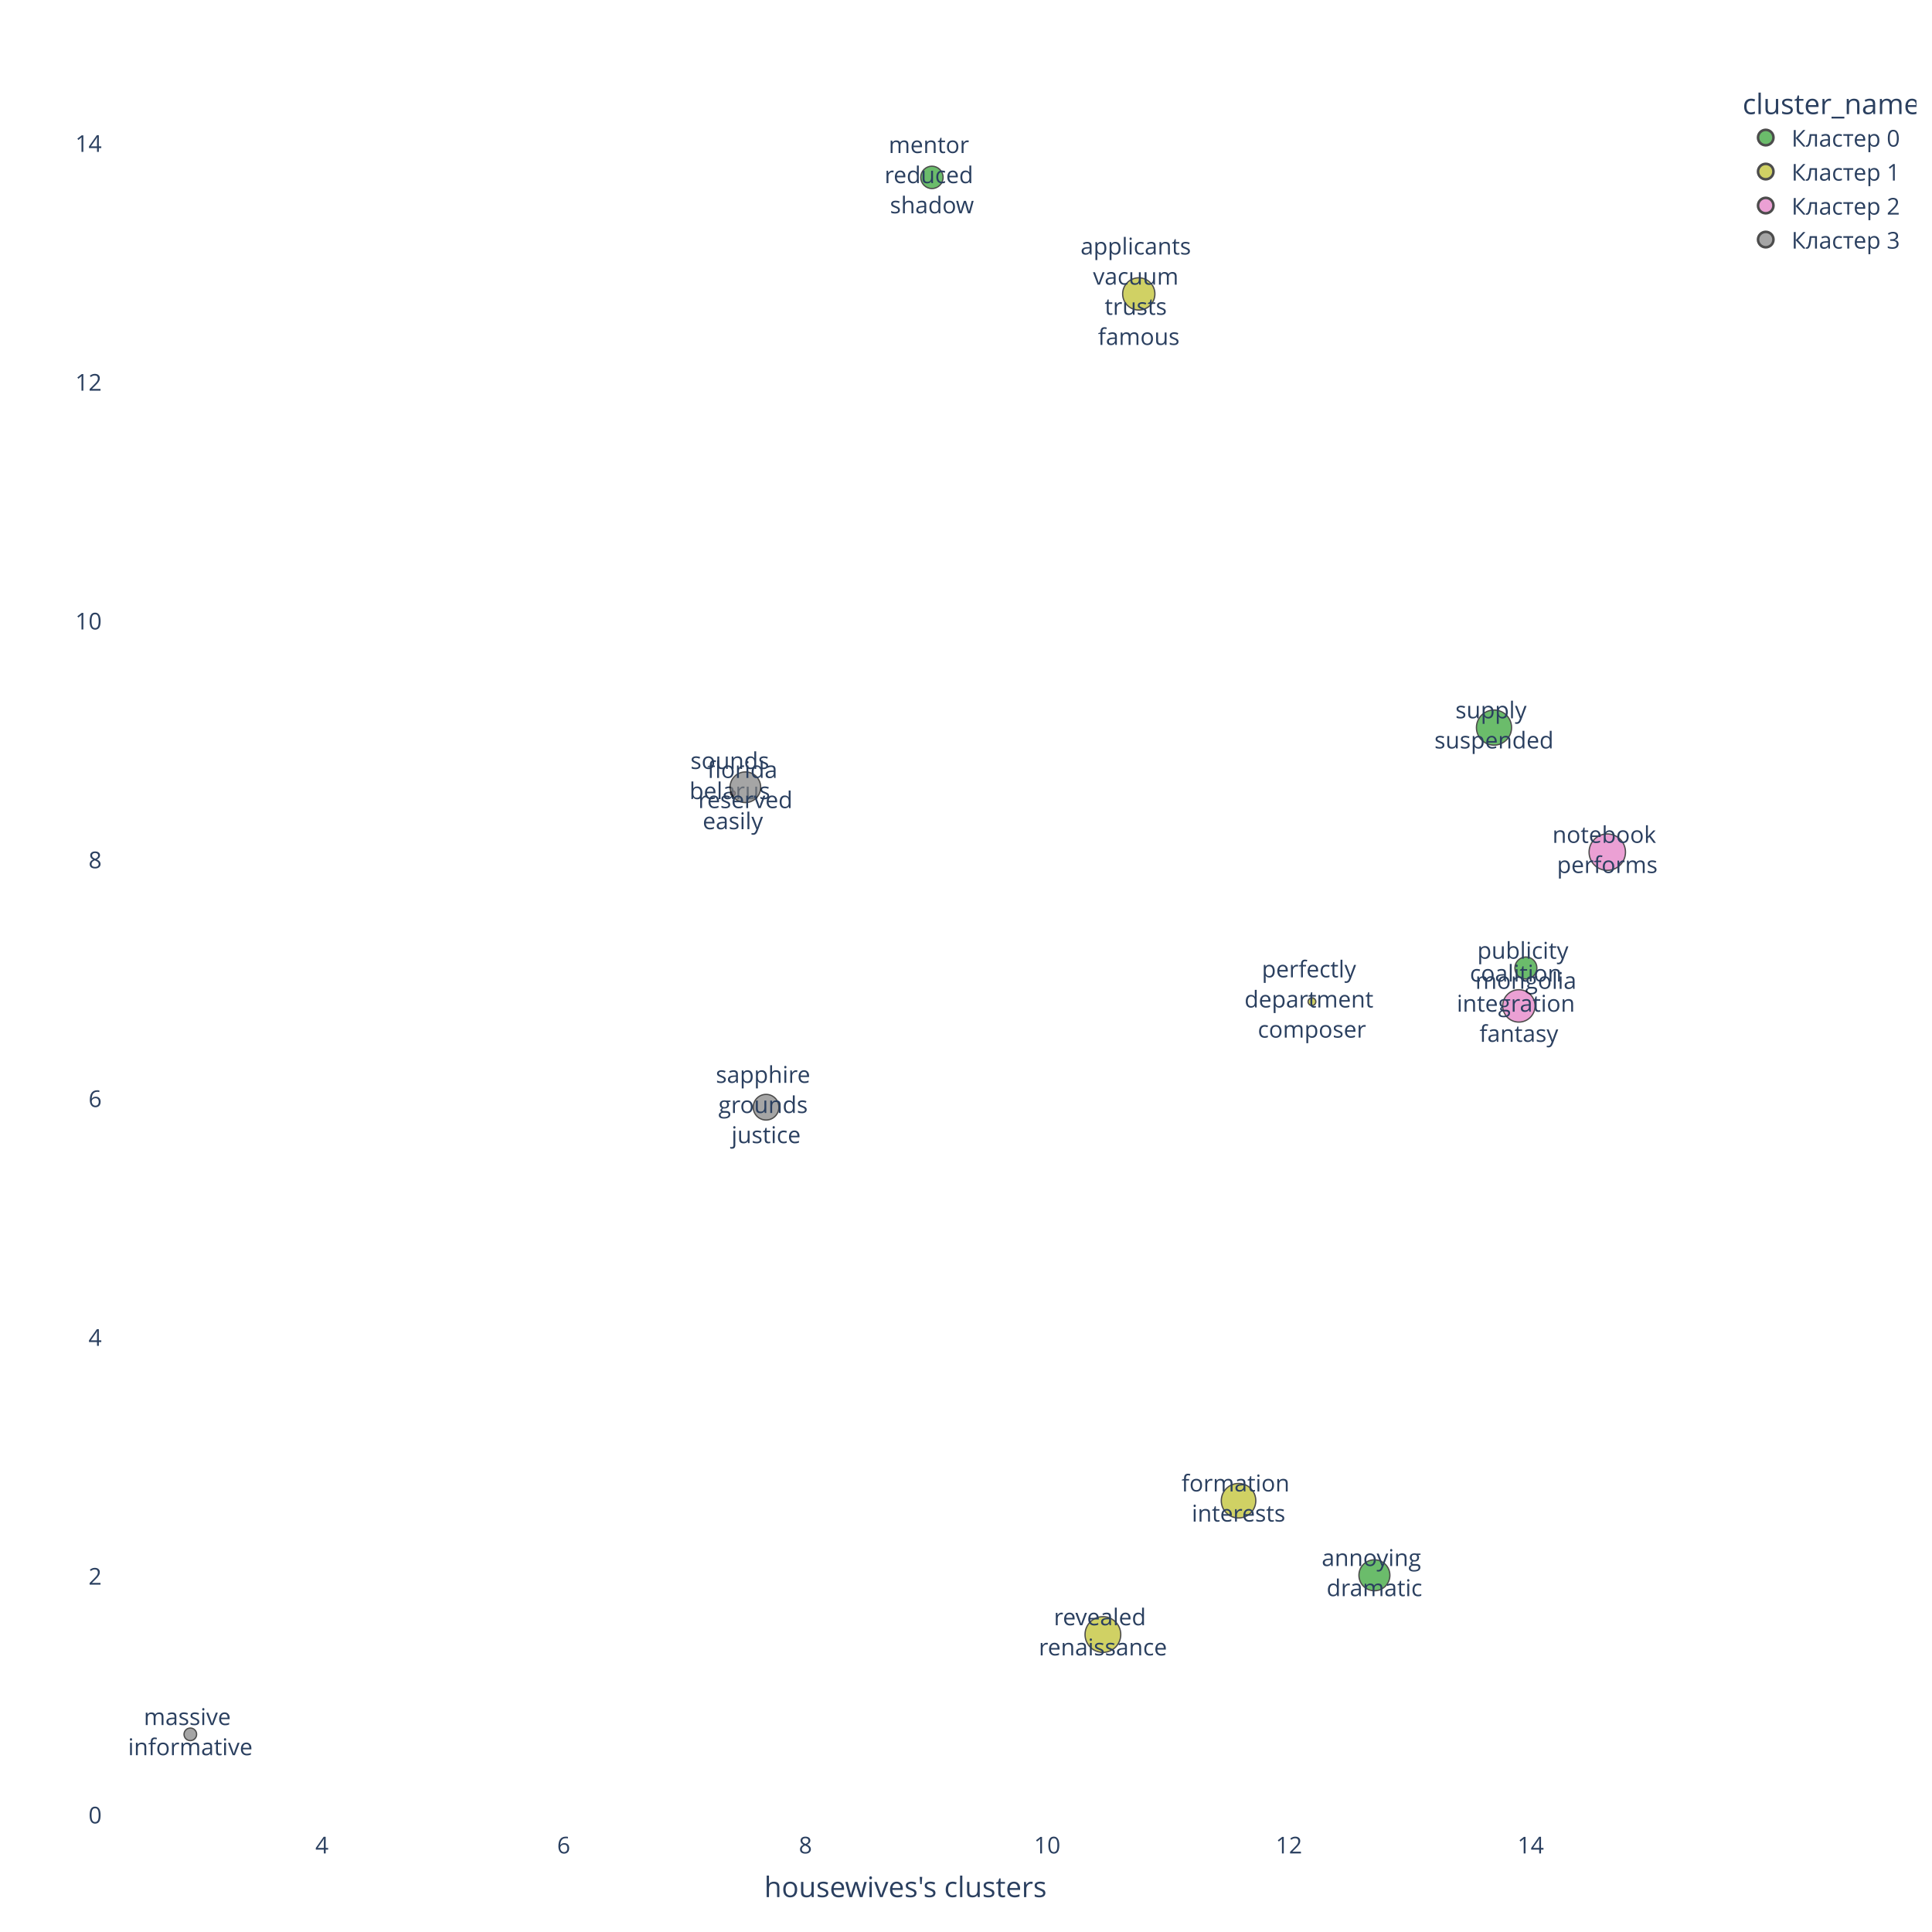
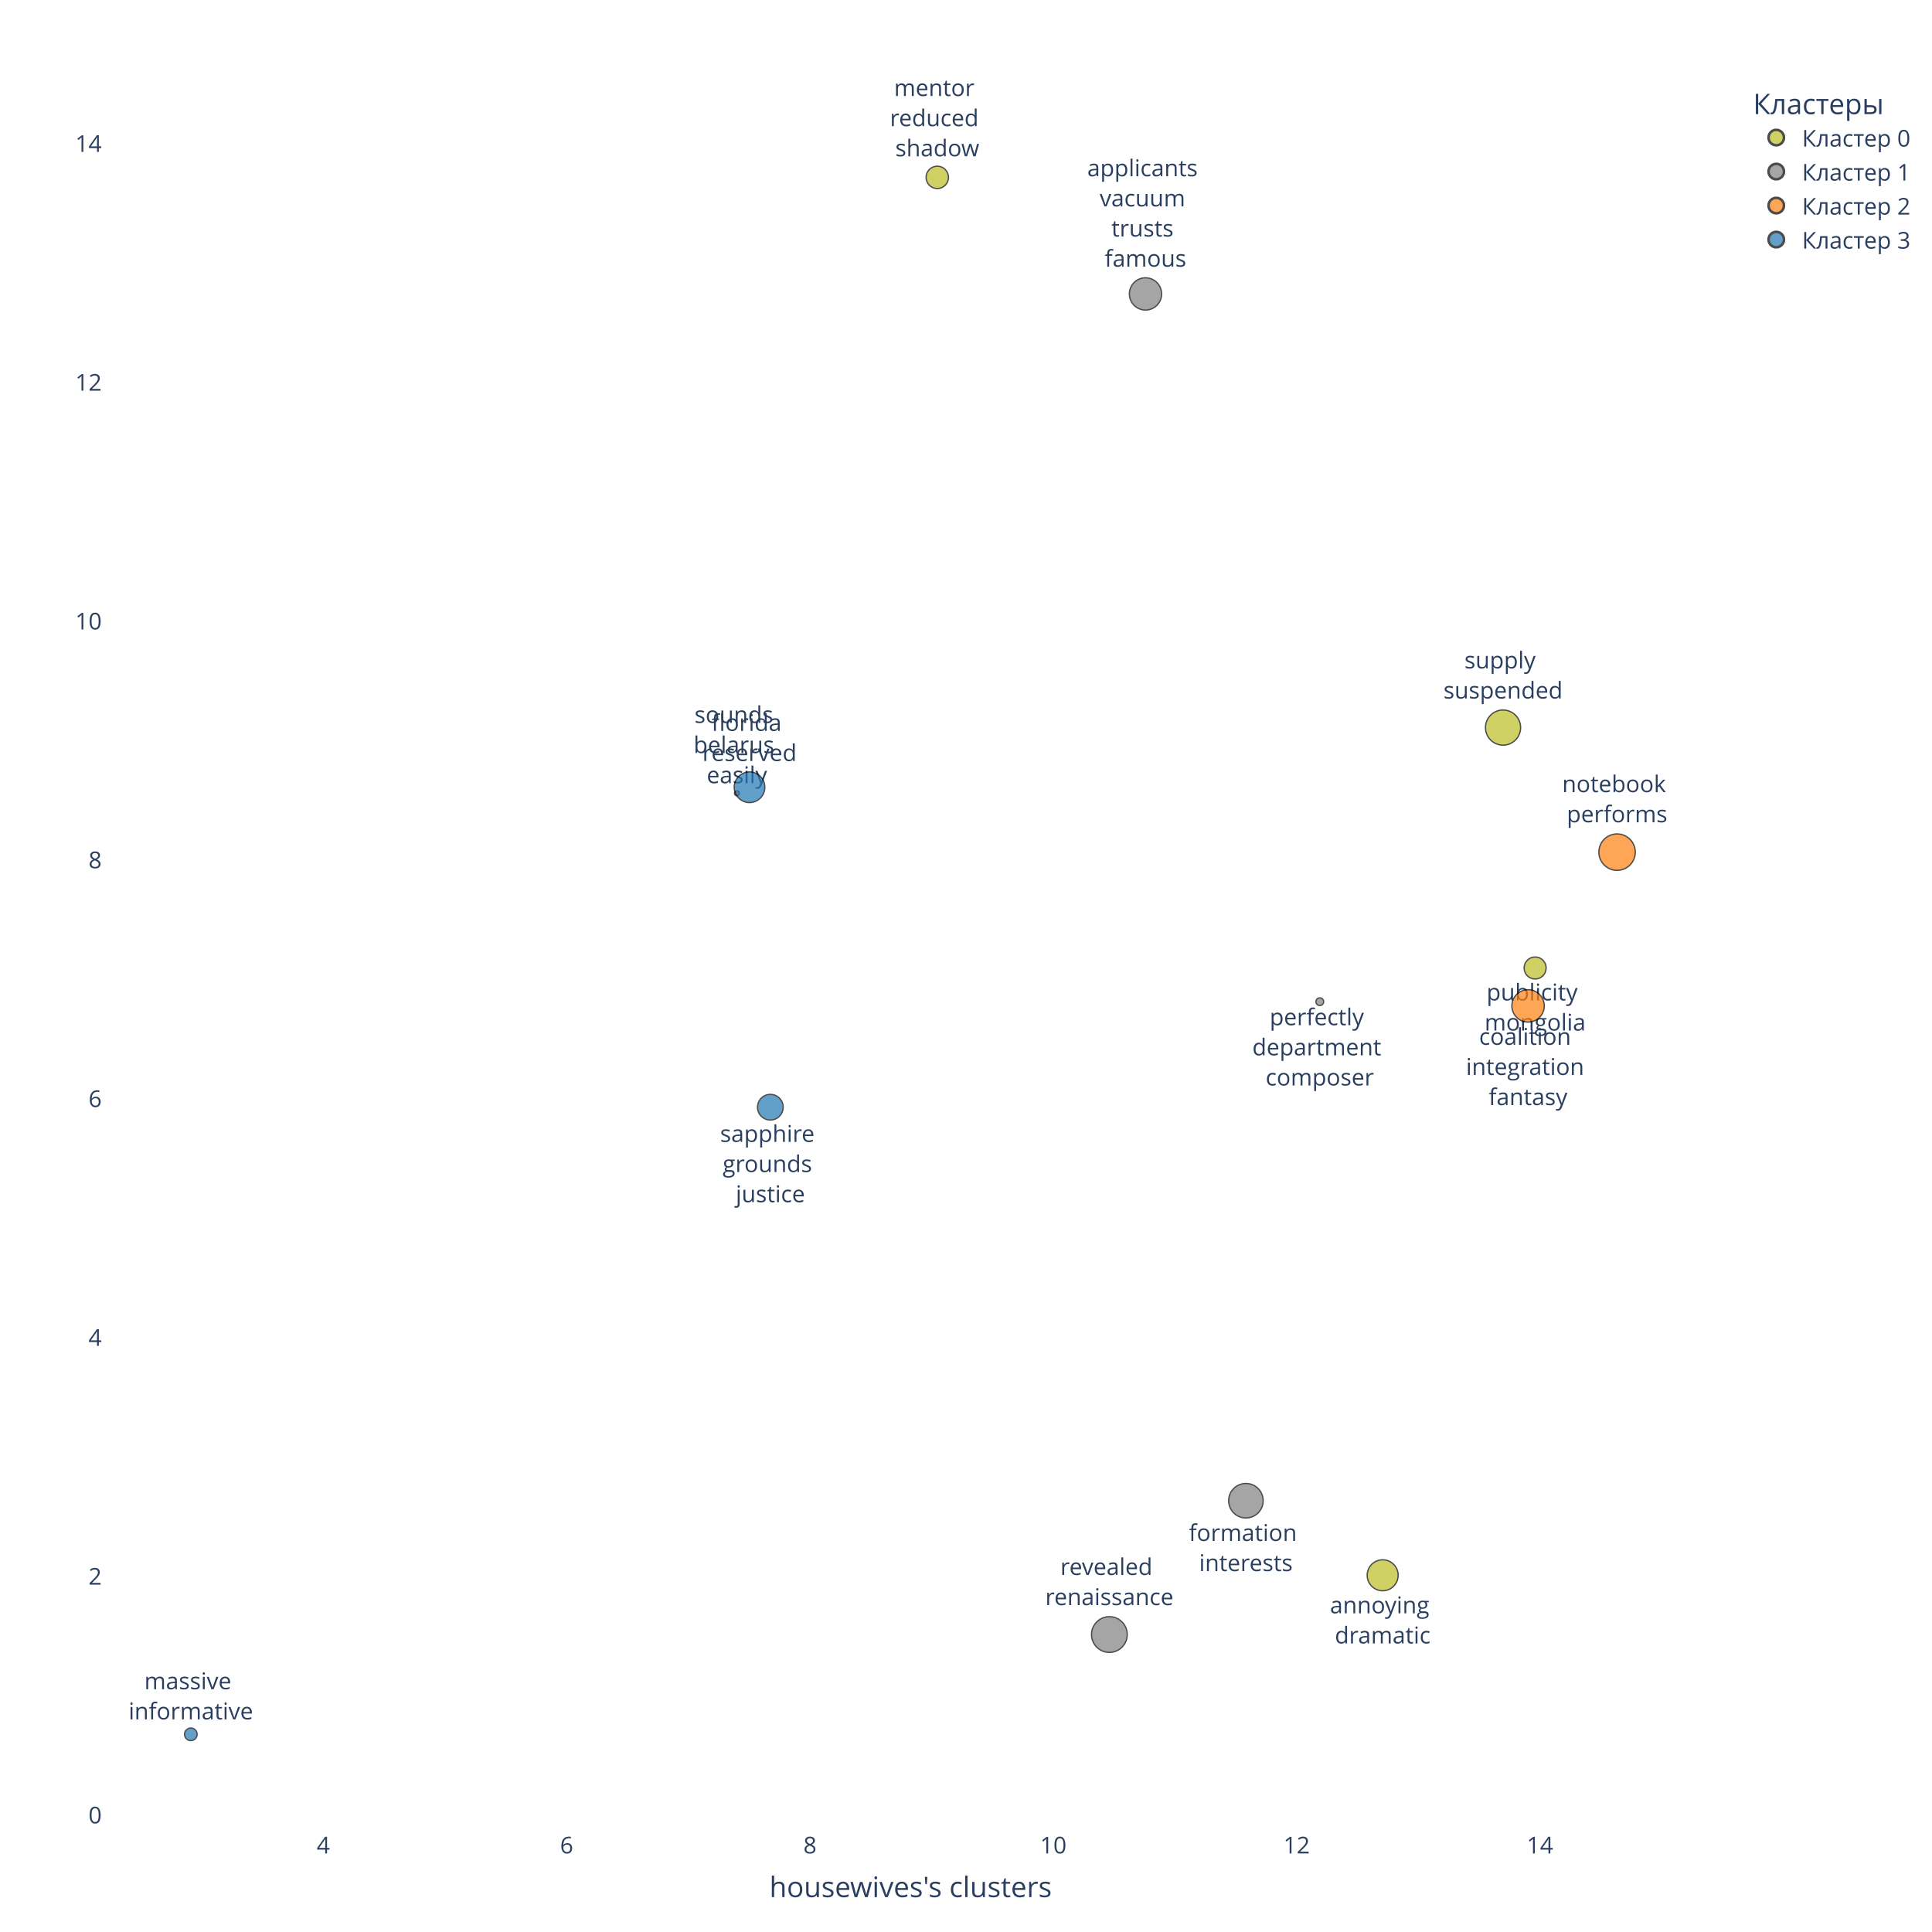
<svg xmlns="http://www.w3.org/2000/svg" class="main-svg" width="1500" height="1500" style="" viewBox="0 0 1500 1500">
  <rect x="0" y="0" width="1500" height="1500" style="fill: rgb(255, 255, 255); fill-opacity: 1;" />
-   <defs id="defs-e32f4c">
+   <defs id="defs-39cf49">
    <g class="clips">
-       <clipPath id="clipe32f4cxyplot" class="plotclip">
-         <rect width="1246" height="1360" />
+       <clipPath id="clip39cf49xyplot" class="plotclip">
+         <rect width="1254" height="1360" />
      </clipPath>
-       <clipPath class="axesclip" id="clipe32f4cx">
-         <rect x="80" y="0" width="1246" height="1500" />
+       <clipPath class="axesclip" id="clip39cf49x">
+         <rect x="80" y="0" width="1254" height="1500" />
      </clipPath>
-       <clipPath class="axesclip" id="clipe32f4cy">
+       <clipPath class="axesclip" id="clip39cf49y">
        <rect x="0" y="60" width="1500" height="1360" />
      </clipPath>
-       <clipPath class="axesclip" id="clipe32f4cxy">
-         <rect x="80" y="60" width="1246" height="1360" />
+       <clipPath class="axesclip" id="clip39cf49xy">
+         <rect x="80" y="60" width="1254" height="1360" />
      </clipPath>
    </g>
    <g class="gradients" />
    <g class="patterns" />
  </defs>
  <g class="bglayer" />
  <g class="layer-below">
    <g class="imagelayer" />
    <g class="shapelayer" />
  </g>
  <g class="cartesianlayer">
    <g class="subplot xy">
      <g class="layer-subplot">
        <g class="shapelayer" />
        <g class="imagelayer" />
      </g>
      <g class="minor-gridlayer">
        <g class="x" />
        <g class="y" />
      </g>
      <g class="gridlayer">
        <g class="x">
-           <path class="xgrid crisp" transform="translate(249.96,0)" d="M0,60v1360" style="stroke: rgb(255, 255, 255); stroke-opacity: 1; stroke-width: 1px;" />
-           <path class="xgrid crisp" transform="translate(437.65,0)" d="M0,60v1360" style="stroke: rgb(255, 255, 255); stroke-opacity: 1; stroke-width: 1px;" />
-           <path class="xgrid crisp" transform="translate(625.34,0)" d="M0,60v1360" style="stroke: rgb(255, 255, 255); stroke-opacity: 1; stroke-width: 1px;" />
-           <path class="xgrid crisp" transform="translate(813.04,0)" d="M0,60v1360" style="stroke: rgb(255, 255, 255); stroke-opacity: 1; stroke-width: 1px;" />
-           <path class="xgrid crisp" transform="translate(1000.73,0)" d="M0,60v1360" style="stroke: rgb(255, 255, 255); stroke-opacity: 1; stroke-width: 1px;" />
-           <path class="xgrid crisp" transform="translate(1188.42,0)" d="M0,60v1360" style="stroke: rgb(255, 255, 255); stroke-opacity: 1; stroke-width: 1px;" />
+           <path class="xgrid crisp" transform="translate(251.03,0)" d="M0,60v1360" style="stroke: rgb(255, 255, 255); stroke-opacity: 1; stroke-width: 1px;" />
+           <path class="xgrid crisp" transform="translate(439.95,0)" d="M0,60v1360" style="stroke: rgb(255, 255, 255); stroke-opacity: 1; stroke-width: 1px;" />
+           <path class="xgrid crisp" transform="translate(628.87,0)" d="M0,60v1360" style="stroke: rgb(255, 255, 255); stroke-opacity: 1; stroke-width: 1px;" />
+           <path class="xgrid crisp" transform="translate(817.79,0)" d="M0,60v1360" style="stroke: rgb(255, 255, 255); stroke-opacity: 1; stroke-width: 1px;" />
+           <path class="xgrid crisp" transform="translate(1006.71,0)" d="M0,60v1360" style="stroke: rgb(255, 255, 255); stroke-opacity: 1; stroke-width: 1px;" />
+           <path class="xgrid crisp" transform="translate(1195.63,0)" d="M0,60v1360" style="stroke: rgb(255, 255, 255); stroke-opacity: 1; stroke-width: 1px;" />
        </g>
        <g class="y">
-           <path class="ygrid crisp" transform="translate(0,1224)" d="M80,0h1246" style="stroke: rgb(255, 255, 255); stroke-opacity: 1; stroke-width: 1px;" />
-           <path class="ygrid crisp" transform="translate(0,1038.6)" d="M80,0h1246" style="stroke: rgb(255, 255, 255); stroke-opacity: 1; stroke-width: 1px;" />
-           <path class="ygrid crisp" transform="translate(0,853.2)" d="M80,0h1246" style="stroke: rgb(255, 255, 255); stroke-opacity: 1; stroke-width: 1px;" />
-           <path class="ygrid crisp" transform="translate(0,667.8)" d="M80,0h1246" style="stroke: rgb(255, 255, 255); stroke-opacity: 1; stroke-width: 1px;" />
-           <path class="ygrid crisp" transform="translate(0,482.4)" d="M80,0h1246" style="stroke: rgb(255, 255, 255); stroke-opacity: 1; stroke-width: 1px;" />
-           <path class="ygrid crisp" transform="translate(0,297)" d="M80,0h1246" style="stroke: rgb(255, 255, 255); stroke-opacity: 1; stroke-width: 1px;" />
-           <path class="ygrid crisp" transform="translate(0,111.61)" d="M80,0h1246" style="stroke: rgb(255, 255, 255); stroke-opacity: 1; stroke-width: 1px;" />
+           <path class="ygrid crisp" transform="translate(0,1224)" d="M80,0h1254" style="stroke: rgb(255, 255, 255); stroke-opacity: 1; stroke-width: 1px;" />
+           <path class="ygrid crisp" transform="translate(0,1038.6)" d="M80,0h1254" style="stroke: rgb(255, 255, 255); stroke-opacity: 1; stroke-width: 1px;" />
+           <path class="ygrid crisp" transform="translate(0,853.2)" d="M80,0h1254" style="stroke: rgb(255, 255, 255); stroke-opacity: 1; stroke-width: 1px;" />
+           <path class="ygrid crisp" transform="translate(0,667.8)" d="M80,0h1254" style="stroke: rgb(255, 255, 255); stroke-opacity: 1; stroke-width: 1px;" />
+           <path class="ygrid crisp" transform="translate(0,482.4)" d="M80,0h1254" style="stroke: rgb(255, 255, 255); stroke-opacity: 1; stroke-width: 1px;" />
+           <path class="ygrid crisp" transform="translate(0,297)" d="M80,0h1254" style="stroke: rgb(255, 255, 255); stroke-opacity: 1; stroke-width: 1px;" />
+           <path class="ygrid crisp" transform="translate(0,111.61)" d="M80,0h1254" style="stroke: rgb(255, 255, 255); stroke-opacity: 1; stroke-width: 1px;" />
        </g>
      </g>
      <g class="zerolinelayer">
-         <path class="yzl zl crisp" transform="translate(0,1409.4)" d="M80,0h1246" style="stroke: rgb(255, 255, 255); stroke-opacity: 1; stroke-width: 2px;" />
+         <path class="yzl zl crisp" transform="translate(0,1409.4)" d="M80,0h1254" style="stroke: rgb(255, 255, 255); stroke-opacity: 1; stroke-width: 2px;" />
      </g>
      <path class="xlines-below" />
      <path class="ylines-below" />
      <g class="overlines-below" />
      <g class="xaxislayer-below" />
      <g class="yaxislayer-below" />
      <g class="overaxes-below" />
-       <g class="plot" transform="translate(80,60)" clip-path="url(#clipe32f4cxyplot)">
+       <g class="plot" transform="translate(80,60)" clip-path="url(#clip39cf49xyplot)">
        <g class="scatterlayer mlayer">
-           <g class="trace scatter tracec03981" style="stroke-miterlimit: 2; opacity: 1;">
+           <g class="trace scatter traced3418b" style="stroke-miterlimit: 2; opacity: 1;">
            <g class="fills" />
            <g class="errorbars" />
            <g class="lines" />
            <g class="points">
-               <path class="point" transform="translate(1079.94,504.89)" d="M13.64,0A13.64,13.64 0 1,1 0,-13.64A13.64,13.64 0 0,1 13.64,0Z" style="opacity: 0.7; stroke-width: 1px; fill: rgb(44, 160, 44); fill-opacity: 1; stroke: rgb(0, 0, 0); stroke-opacity: 1;" />
-               <path class="point" transform="translate(987.09,1163.04)" d="M12.02,0A12.02,12.02 0 1,1 0,-12.02A12.02,12.02 0 0,1 12.02,0Z" style="opacity: 0.7; stroke-width: 1px; fill: rgb(44, 160, 44); fill-opacity: 1; stroke: rgb(0, 0, 0); stroke-opacity: 1;" />
-               <path class="point" transform="translate(643.53,77.71)" d="M8.68,0A8.68,8.68 0 1,1 0,-8.68A8.68,8.68 0 0,1 8.68,0Z" style="opacity: 0.7; stroke-width: 1px; fill: rgb(44, 160, 44); fill-opacity: 1; stroke: rgb(0, 0, 0); stroke-opacity: 1;" />
-               <path class="point" transform="translate(1104.69,691.55)" d="M8.55,0A8.55,8.55 0 1,1 0,-8.55A8.55,8.55 0 0,1 8.55,0Z" style="opacity: 0.7; stroke-width: 1px; fill: rgb(44, 160, 44); fill-opacity: 1; stroke: rgb(0, 0, 0); stroke-opacity: 1;" />
+               <path class="point" transform="translate(1086.96,504.89)" d="M13.64,0A13.64,13.64 0 1,1 0,-13.64A13.64,13.64 0 0,1 13.64,0Z" style="opacity: 0.7; stroke-width: 1px; fill: rgb(188, 189, 34); fill-opacity: 1; stroke: rgb(0, 0, 0); stroke-opacity: 1;" />
+               <path class="point" transform="translate(993.5,1163.04)" d="M12.02,0A12.02,12.02 0 1,1 0,-12.02A12.02,12.02 0 0,1 12.02,0Z" style="opacity: 0.7; stroke-width: 1px; fill: rgb(188, 189, 34); fill-opacity: 1; stroke: rgb(0, 0, 0); stroke-opacity: 1;" />
+               <path class="point" transform="translate(647.7,77.71)" d="M8.68,0A8.68,8.68 0 1,1 0,-8.68A8.68,8.68 0 0,1 8.68,0Z" style="opacity: 0.7; stroke-width: 1px; fill: rgb(188, 189, 34); fill-opacity: 1; stroke: rgb(0, 0, 0); stroke-opacity: 1;" />
+               <path class="point" transform="translate(1111.87,691.55)" d="M8.55,0A8.55,8.55 0 1,1 0,-8.55A8.55,8.55 0 0,1 8.55,0Z" style="opacity: 0.7; stroke-width: 1px; fill: rgb(188, 189, 34); fill-opacity: 1; stroke: rgb(0, 0, 0); stroke-opacity: 1;" />
            </g>
            <g class="text">
-               <g class="textpoint" transform="translate(0,-7.2)">
-                 <text x="1079.94" y="504.89" text-anchor="middle" style="font-family: 'Open Sans', verdana, arial, sans-serif; font-size: 18px; fill: rgb(42, 63, 95); fill-opacity: 1; white-space: pre;">
-                   <tspan class="line" dy="0em" x="1079.94" y="504.89">supply</tspan>
-                   <tspan class="line" dy="1.3em" x="1079.94" y="504.89">suspended</tspan>
-                 </text>
-               </g>
-               <g class="textpoint" transform="translate(0,-7.2)">
-                 <text x="987.09" y="1163.04" text-anchor="middle" style="font-family: 'Open Sans', verdana, arial, sans-serif; font-size: 18px; fill: rgb(42, 63, 95); fill-opacity: 1; white-space: pre;">
-                   <tspan class="line" dy="0em" x="987.09" y="1163.04">annoying</tspan>
-                   <tspan class="line" dy="1.3em" x="987.09" y="1163.04">dramatic</tspan>
-                 </text>
-               </g>
-               <g class="textpoint" transform="translate(0,-18.9)">
-                 <text x="643.53" y="77.71" text-anchor="middle" style="font-family: 'Open Sans', verdana, arial, sans-serif; font-size: 18px; fill: rgb(42, 63, 95); fill-opacity: 1; white-space: pre;">
-                   <tspan class="line" dy="0em" x="643.53" y="77.71">mentor</tspan>
-                   <tspan class="line" dy="1.3em" x="643.53" y="77.71">reduced</tspan>
-                   <tspan class="line" dy="2.6em" x="643.53" y="77.71">shadow</tspan>
-                 </text>
-               </g>
-               <g class="textpoint" transform="translate(0,-7.2)">
-                 <text x="1104.69" y="691.55" text-anchor="middle" style="font-family: 'Open Sans', verdana, arial, sans-serif; font-size: 18px; fill: rgb(42, 63, 95); fill-opacity: 1; white-space: pre;">
-                   <tspan class="line" dy="0em" x="1104.69" y="691.55">publicity</tspan>
-                   <tspan class="line" dy="1.3em" x="1104.69" y="691.55">mongolia</tspan>
-                 </text>
-               </g>
-             </g>
-           </g>
-           <g class="trace scatter trace362394" style="stroke-miterlimit: 2; opacity: 1;">
+               <g class="textpoint" transform="translate(0,-45.95489)">
+                 <text x="1086.96" y="504.89" text-anchor="middle" style="font-family: 'Open Sans', verdana, arial, sans-serif; font-size: 18px; fill: rgb(42, 63, 95); fill-opacity: 1; white-space: pre;">
+                   <tspan class="line" dy="0em" x="1086.96" y="504.89">supply</tspan>
+                   <tspan class="line" dy="1.3em" x="1086.96" y="504.89">suspended</tspan>
+                 </text>
+               </g>
+               <g class="textpoint" transform="translate(0,29.52162)">
+                 <text x="993.5" y="1163.04" text-anchor="middle" style="font-family: 'Open Sans', verdana, arial, sans-serif; font-size: 18px; fill: rgb(42, 63, 95); fill-opacity: 1; white-space: pre;">
+                   <tspan class="line" dy="0em" x="993.5" y="1163.04">annoying</tspan>
+                   <tspan class="line" dy="1.3em" x="993.5" y="1163.04">dramatic</tspan>
+                 </text>
+               </g>
+               <g class="textpoint" transform="translate(0,-63.15461)">
+                 <text x="647.7" y="77.71" text-anchor="middle" style="font-family: 'Open Sans', verdana, arial, sans-serif; font-size: 18px; fill: rgb(42, 63, 95); fill-opacity: 1; white-space: pre;">
+                   <tspan class="line" dy="0em" x="647.7" y="77.71">mentor</tspan>
+                   <tspan class="line" dy="1.3em" x="647.7" y="77.71">reduced</tspan>
+                   <tspan class="line" dy="2.6em" x="647.7" y="77.71">shadow</tspan>
+                 </text>
+               </g>
+               <g class="textpoint" transform="translate(0,25.18725)">
+                 <text x="1111.87" y="691.55" text-anchor="middle" style="font-family: 'Open Sans', verdana, arial, sans-serif; font-size: 18px; fill: rgb(42, 63, 95); fill-opacity: 1; white-space: pre;">
+                   <tspan class="line" dy="0em" x="1111.87" y="691.55">publicity</tspan>
+                   <tspan class="line" dy="1.3em" x="1111.87" y="691.55">mongolia</tspan>
+                 </text>
+               </g>
+             </g>
+           </g>
+           <g class="trace scatter trace63bb78" style="stroke-miterlimit: 2; opacity: 1;">
            <g class="fills" />
            <g class="errorbars" />
            <g class="lines" />
            <g class="points">
-               <path class="point" transform="translate(776.29,1209.05)" d="M13.87,0A13.87,13.87 0 1,1 0,-13.87A13.87,13.87 0 0,1 13.87,0Z" style="opacity: 0.7; stroke-width: 1px; fill: rgb(188, 189, 34); fill-opacity: 1; stroke: rgb(0, 0, 0); stroke-opacity: 1;" />
-               <path class="point" transform="translate(881.6,1105.15)" d="M13.4,0A13.4,13.4 0 1,1 0,-13.4A13.4,13.4 0 0,1 13.4,0Z" style="opacity: 0.7; stroke-width: 1px; fill: rgb(188, 189, 34); fill-opacity: 1; stroke: rgb(0, 0, 0); stroke-opacity: 1;" />
-               <path class="point" transform="translate(804.14,168.2)" d="M12.52,0A12.52,12.52 0 1,1 0,-12.52A12.52,12.52 0 0,1 12.52,0Z" style="opacity: 0.7; stroke-width: 1px; fill: rgb(188, 189, 34); fill-opacity: 1; stroke: rgb(0, 0, 0); stroke-opacity: 1;" />
-               <path class="point" transform="translate(938.6,717.71)" d="M3,0A3,3 0 1,1 0,-3A3,3 0 0,1 3,0Z" style="opacity: 0.7; stroke-width: 1px; fill: rgb(188, 189, 34); fill-opacity: 1; stroke: rgb(0, 0, 0); stroke-opacity: 1;" />
+               <path class="point" transform="translate(781.32,1209.05)" d="M13.87,0A13.87,13.87 0 1,1 0,-13.87A13.87,13.87 0 0,1 13.87,0Z" style="opacity: 0.7; stroke-width: 1px; fill: rgb(127, 127, 127); fill-opacity: 1; stroke: rgb(0, 0, 0); stroke-opacity: 1;" />
+               <path class="point" transform="translate(887.32,1105.15)" d="M13.4,0A13.4,13.4 0 1,1 0,-13.4A13.4,13.4 0 0,1 13.4,0Z" style="opacity: 0.7; stroke-width: 1px; fill: rgb(127, 127, 127); fill-opacity: 1; stroke: rgb(0, 0, 0); stroke-opacity: 1;" />
+               <path class="point" transform="translate(809.36,168.2)" d="M12.52,0A12.52,12.52 0 1,1 0,-12.52A12.52,12.52 0 0,1 12.52,0Z" style="opacity: 0.7; stroke-width: 1px; fill: rgb(127, 127, 127); fill-opacity: 1; stroke: rgb(0, 0, 0); stroke-opacity: 1;" />
+               <path class="point" transform="translate(944.69,717.71)" d="M3,0A3,3 0 1,1 0,-3A3,3 0 0,1 3,0Z" style="opacity: 0.7; stroke-width: 1px; fill: rgb(127, 127, 127); fill-opacity: 1; stroke: rgb(0, 0, 0); stroke-opacity: 1;" />
            </g>
            <g class="text">
-               <g class="textpoint" transform="translate(0,-7.2)">
-                 <text x="776.29" y="1209.05" text-anchor="middle" style="font-family: 'Open Sans', verdana, arial, sans-serif; font-size: 18px; fill: rgb(42, 63, 95); fill-opacity: 1; white-space: pre;">
-                   <tspan class="line" dy="0em" x="776.29" y="1209.05">revealed</tspan>
-                   <tspan class="line" dy="1.3em" x="776.29" y="1209.05">renaissance</tspan>
-                 </text>
-               </g>
-               <g class="textpoint" transform="translate(0,-7.2)">
-                 <text x="881.6" y="1105.15" text-anchor="middle" style="font-family: 'Open Sans', verdana, arial, sans-serif; font-size: 18px; fill: rgb(42, 63, 95); fill-opacity: 1; white-space: pre;">
-                   <tspan class="line" dy="0em" x="881.6" y="1105.15">formation</tspan>
-                   <tspan class="line" dy="1.3em" x="881.6" y="1105.15">interests</tspan>
-                 </text>
-               </g>
-               <g class="textpoint" transform="translate(0,-30.6)">
-                 <text x="804.14" y="168.2" text-anchor="middle" style="font-family: 'Open Sans', verdana, arial, sans-serif; font-size: 18px; fill: rgb(42, 63, 95); fill-opacity: 1; white-space: pre;">
-                   <tspan class="line" dy="0em" x="804.14" y="168.2">applicants</tspan>
-                   <tspan class="line" dy="1.3em" x="804.14" y="168.2">vacuum</tspan>
-                   <tspan class="line" dy="2.6em" x="804.14" y="168.2">trusts</tspan>
-                   <tspan class="line" dy="3.9em" x="804.14" y="168.2">famous</tspan>
-                 </text>
-               </g>
-               <g class="textpoint" transform="translate(0,-18.9)">
-                 <text x="938.6" y="717.71" text-anchor="middle" style="font-family: 'Open Sans', verdana, arial, sans-serif; font-size: 18px; fill: rgb(42, 63, 95); fill-opacity: 1; white-space: pre;">
-                   <tspan class="line" dy="0em" x="938.6" y="717.71">perfectly</tspan>
-                   <tspan class="line" dy="1.3em" x="938.6" y="717.71">department</tspan>
-                   <tspan class="line" dy="2.6em" x="938.6" y="717.71">composer</tspan>
-                 </text>
-               </g>
-             </g>
-           </g>
-           <g class="trace scatter tracec497c5" style="stroke-miterlimit: 2; opacity: 1;">
+               <g class="textpoint" transform="translate(0,-46.23602)">
+                 <text x="781.32" y="1209.05" text-anchor="middle" style="font-family: 'Open Sans', verdana, arial, sans-serif; font-size: 18px; fill: rgb(42, 63, 95); fill-opacity: 1; white-space: pre;">
+                   <tspan class="line" dy="0em" x="781.32" y="1209.05">revealed</tspan>
+                   <tspan class="line" dy="1.3em" x="781.32" y="1209.05">renaissance</tspan>
+                 </text>
+               </g>
+               <g class="textpoint" transform="translate(0,31.25438)">
+                 <text x="887.32" y="1105.15" text-anchor="middle" style="font-family: 'Open Sans', verdana, arial, sans-serif; font-size: 18px; fill: rgb(42, 63, 95); fill-opacity: 1; white-space: pre;">
+                   <tspan class="line" dy="0em" x="887.32" y="1105.15">formation</tspan>
+                   <tspan class="line" dy="1.3em" x="887.32" y="1105.15">interests</tspan>
+                 </text>
+               </g>
+               <g class="textpoint" transform="translate(0,-91.35202)">
+                 <text x="809.36" y="168.2" text-anchor="middle" style="font-family: 'Open Sans', verdana, arial, sans-serif; font-size: 18px; fill: rgb(42, 63, 95); fill-opacity: 1; white-space: pre;">
+                   <tspan class="line" dy="0em" x="809.36" y="168.2">applicants</tspan>
+                   <tspan class="line" dy="1.3em" x="809.36" y="168.2">vacuum</tspan>
+                   <tspan class="line" dy="2.6em" x="809.36" y="168.2">trusts</tspan>
+                   <tspan class="line" dy="3.9em" x="809.36" y="168.2">famous</tspan>
+                 </text>
+               </g>
+               <g class="textpoint" transform="translate(0,18.25404)">
+                 <text x="944.69" y="717.71" text-anchor="middle" style="font-family: 'Open Sans', verdana, arial, sans-serif; font-size: 18px; fill: rgb(42, 63, 95); fill-opacity: 1; white-space: pre;">
+                   <tspan class="line" dy="0em" x="944.69" y="717.71">perfectly</tspan>
+                   <tspan class="line" dy="1.3em" x="944.69" y="717.71">department</tspan>
+                   <tspan class="line" dy="2.6em" x="944.69" y="717.71">composer</tspan>
+                 </text>
+               </g>
+             </g>
+           </g>
+           <g class="trace scatter tracea8336a" style="stroke-miterlimit: 2; opacity: 1;">
            <g class="fills" />
            <g class="errorbars" />
            <g class="lines" />
            <g class="points">
-               <path class="point" transform="translate(1167.89,601.6)" d="M14.14,0A14.14,14.14 0 1,1 0,-14.14A14.14,14.14 0 0,1 14.14,0Z" style="opacity: 0.7; stroke-width: 1px; fill: rgb(227, 119, 194); fill-opacity: 1; stroke: rgb(0, 0, 0); stroke-opacity: 1;" />
-               <path class="point" transform="translate(1099.24,720.98)" d="M12.57,0A12.57,12.57 0 1,1 0,-12.57A12.57,12.57 0 0,1 12.57,0Z" style="opacity: 0.7; stroke-width: 1px; fill: rgb(227, 119, 194); fill-opacity: 1; stroke: rgb(0, 0, 0); stroke-opacity: 1;" />
-               <path class="point" transform="translate(488.97,555.91)" d="M1.86,0A1.86,1.86 0 1,1 0,-1.86A1.86,1.86 0 0,1 1.86,0Z" style="opacity: 0.7; stroke-width: 1px; fill: rgb(227, 119, 194); fill-opacity: 1; stroke: rgb(0, 0, 0); stroke-opacity: 1;" />
+               <path class="point" transform="translate(1175.49,601.6)" d="M14.14,0A14.14,14.14 0 1,1 0,-14.14A14.14,14.14 0 0,1 14.14,0Z" style="opacity: 0.7; stroke-width: 1px; fill: rgb(255, 127, 14); fill-opacity: 1; stroke: rgb(0, 0, 0); stroke-opacity: 1;" />
+               <path class="point" transform="translate(1106.39,720.98)" d="M12.57,0A12.57,12.57 0 1,1 0,-12.57A12.57,12.57 0 0,1 12.57,0Z" style="opacity: 0.7; stroke-width: 1px; fill: rgb(255, 127, 14); fill-opacity: 1; stroke: rgb(0, 0, 0); stroke-opacity: 1;" />
+               <path class="point" transform="translate(492.12,555.91)" d="M1.86,0A1.86,1.86 0 1,1 0,-1.86A1.86,1.86 0 0,1 1.86,0Z" style="opacity: 0.7; stroke-width: 1px; fill: rgb(255, 127, 14); fill-opacity: 1; stroke: rgb(0, 0, 0); stroke-opacity: 1;" />
            </g>
            <g class="text">
-               <g class="textpoint" transform="translate(0,-7.2)">
-                 <text x="1167.89" y="601.6" text-anchor="middle" style="font-family: 'Open Sans', verdana, arial, sans-serif; font-size: 18px; fill: rgb(42, 63, 95); fill-opacity: 1; white-space: pre;">
-                   <tspan class="line" dy="0em" x="1167.89" y="601.6">notebook</tspan>
-                   <tspan class="line" dy="1.3em" x="1167.89" y="601.6">performs</tspan>
-                 </text>
-               </g>
-               <g class="textpoint" transform="translate(0,-18.9)">
-                 <text x="1099.24" y="720.98" text-anchor="middle" style="font-family: 'Open Sans', verdana, arial, sans-serif; font-size: 18px; fill: rgb(42, 63, 95); fill-opacity: 1; white-space: pre;">
-                   <tspan class="line" dy="0em" x="1099.24" y="720.98">coalition</tspan>
-                   <tspan class="line" dy="1.3em" x="1099.24" y="720.98">integration</tspan>
-                   <tspan class="line" dy="2.6em" x="1099.24" y="720.98">fantasy</tspan>
-                 </text>
-               </g>
-               <g class="textpoint" transform="translate(0,-18.9)">
-                 <text x="488.97" y="555.91" text-anchor="middle" style="font-family: 'Open Sans', verdana, arial, sans-serif; font-size: 18px; fill: rgb(42, 63, 95); fill-opacity: 1; white-space: pre;">
-                   <tspan class="line" dy="0em" x="488.97" y="555.91">sounds</tspan>
-                   <tspan class="line" dy="1.3em" x="488.97" y="555.91">belarus</tspan>
-                   <tspan class="line" dy="2.6em" x="488.97" y="555.91">easily</tspan>
-                 </text>
-               </g>
-             </g>
-           </g>
-           <g class="trace scatter tracee5880d" style="stroke-miterlimit: 2; opacity: 1;">
+               <g class="textpoint" transform="translate(0,-46.57767)">
+                 <text x="1175.49" y="601.6" text-anchor="middle" style="font-family: 'Open Sans', verdana, arial, sans-serif; font-size: 18px; fill: rgb(42, 63, 95); fill-opacity: 1; white-space: pre;">
+                   <tspan class="line" dy="0em" x="1175.49" y="601.6">notebook</tspan>
+                   <tspan class="line" dy="1.3em" x="1175.49" y="601.6">performs</tspan>
+                 </text>
+               </g>
+               <g class="textpoint" transform="translate(0,30.21471)">
+                 <text x="1106.39" y="720.98" text-anchor="middle" style="font-family: 'Open Sans', verdana, arial, sans-serif; font-size: 18px; fill: rgb(42, 63, 95); fill-opacity: 1; white-space: pre;">
+                   <tspan class="line" dy="0em" x="1106.39" y="720.98">coalition</tspan>
+                   <tspan class="line" dy="1.3em" x="1106.39" y="720.98">integration</tspan>
+                   <tspan class="line" dy="2.6em" x="1106.39" y="720.98">fantasy</tspan>
+                 </text>
+               </g>
+               <g class="textpoint" transform="translate(0,-54.62545)">
+                 <text x="492.12" y="555.91" text-anchor="middle" style="font-family: 'Open Sans', verdana, arial, sans-serif; font-size: 18px; fill: rgb(42, 63, 95); fill-opacity: 1; white-space: pre;">
+                   <tspan class="line" dy="0em" x="492.12" y="555.91">sounds</tspan>
+                   <tspan class="line" dy="1.3em" x="492.12" y="555.91">belarus</tspan>
+                   <tspan class="line" dy="2.6em" x="492.12" y="555.91">easily</tspan>
+                 </text>
+               </g>
+             </g>
+           </g>
+           <g class="trace scatter trace51b9c0" style="stroke-miterlimit: 2; opacity: 1;">
            <g class="fills" />
            <g class="errorbars" />
            <g class="lines" />
            <g class="points">
-               <path class="point" transform="translate(498.71,551.22)" d="M11.89,0A11.89,11.89 0 1,1 0,-11.89A11.89,11.89 0 0,1 11.89,0Z" style="opacity: 0.7; stroke-width: 1px; fill: rgb(127, 127, 127); fill-opacity: 1; stroke: rgb(0, 0, 0); stroke-opacity: 1;" />
-               <path class="point" transform="translate(514.77,799.63)" d="M9.96,0A9.96,9.96 0 1,1 0,-9.96A9.96,9.96 0 0,1 9.96,0Z" style="opacity: 0.7; stroke-width: 1px; fill: rgb(127, 127, 127); fill-opacity: 1; stroke: rgb(0, 0, 0); stroke-opacity: 1;" />
-               <path class="point" transform="translate(67.77,1286.53)" d="M4.89,0A4.89,4.89 0 1,1 0,-4.89A4.89,4.89 0 0,1 4.89,0Z" style="opacity: 0.7; stroke-width: 1px; fill: rgb(127, 127, 127); fill-opacity: 1; stroke: rgb(0, 0, 0); stroke-opacity: 1;" />
+               <path class="point" transform="translate(501.93,551.22)" d="M11.89,0A11.89,11.89 0 1,1 0,-11.89A11.89,11.89 0 0,1 11.89,0Z" style="opacity: 0.7; stroke-width: 1px; fill: rgb(31, 119, 180); fill-opacity: 1; stroke: rgb(0, 0, 0); stroke-opacity: 1;" />
+               <path class="point" transform="translate(518.1,799.63)" d="M9.96,0A9.96,9.96 0 1,1 0,-9.96A9.96,9.96 0 0,1 9.96,0Z" style="opacity: 0.7; stroke-width: 1px; fill: rgb(31, 119, 180); fill-opacity: 1; stroke: rgb(0, 0, 0); stroke-opacity: 1;" />
+               <path class="point" transform="translate(68.17,1286.53)" d="M4.89,0A4.89,4.89 0 1,1 0,-4.89A4.89,4.89 0 0,1 4.89,0Z" style="opacity: 0.7; stroke-width: 1px; fill: rgb(31, 119, 180); fill-opacity: 1; stroke: rgb(0, 0, 0); stroke-opacity: 1;" />
            </g>
            <g class="text">
-               <g class="textpoint" transform="translate(0,-7.2)">
-                 <text x="498.71" y="551.22" text-anchor="middle" style="font-family: 'Open Sans', verdana, arial, sans-serif; font-size: 18px; fill: rgb(42, 63, 95); fill-opacity: 1; white-space: pre;">
-                   <tspan class="line" dy="0em" x="498.71" y="551.22">florida</tspan>
-                   <tspan class="line" dy="1.3em" x="498.71" y="551.22">reserved</tspan>
-                 </text>
-               </g>
-               <g class="textpoint" transform="translate(0,-18.9)">
-                 <text x="514.77" y="799.63" text-anchor="middle" style="font-family: 'Open Sans', verdana, arial, sans-serif; font-size: 18px; fill: rgb(42, 63, 95); fill-opacity: 1; white-space: pre;">
-                   <tspan class="line" dy="0em" x="514.77" y="799.63">sapphire</tspan>
-                   <tspan class="line" dy="1.3em" x="514.77" y="799.63">grounds</tspan>
-                   <tspan class="line" dy="2.6em" x="514.77" y="799.63">justice</tspan>
-                 </text>
-               </g>
-               <g class="textpoint" transform="translate(0,-7.2)">
-                 <text x="67.77" y="1286.53" text-anchor="middle" style="font-family: 'Open Sans', verdana, arial, sans-serif; font-size: 18px; fill: rgb(42, 63, 95); fill-opacity: 1; white-space: pre;">
-                   <tspan class="line" dy="0em" x="67.77" y="1286.53">massive</tspan>
-                   <tspan class="line" dy="1.3em" x="67.77" y="1286.53">informative</tspan>
+               <g class="textpoint" transform="translate(0,-43.75708)">
+                 <text x="501.93" y="551.22" text-anchor="middle" style="font-family: 'Open Sans', verdana, arial, sans-serif; font-size: 18px; fill: rgb(42, 63, 95); fill-opacity: 1; white-space: pre;">
+                   <tspan class="line" dy="0em" x="501.93" y="551.22">florida</tspan>
+                   <tspan class="line" dy="1.3em" x="501.93" y="551.22">reserved</tspan>
+                 </text>
+               </g>
+               <g class="textpoint" transform="translate(0,26.95074)">
+                 <text x="518.1" y="799.63" text-anchor="middle" style="font-family: 'Open Sans', verdana, arial, sans-serif; font-size: 18px; fill: rgb(42, 63, 95); fill-opacity: 1; white-space: pre;">
+                   <tspan class="line" dy="0em" x="518.1" y="799.63">sapphire</tspan>
+                   <tspan class="line" dy="1.3em" x="518.1" y="799.63">grounds</tspan>
+                   <tspan class="line" dy="2.6em" x="518.1" y="799.63">justice</tspan>
+                 </text>
+               </g>
+               <g class="textpoint" transform="translate(0,-35.01247)">
+                 <text x="68.17" y="1286.53" text-anchor="middle" style="font-family: 'Open Sans', verdana, arial, sans-serif; font-size: 18px; fill: rgb(42, 63, 95); fill-opacity: 1; white-space: pre;">
+                   <tspan class="line" dy="0em" x="68.17" y="1286.53">massive</tspan>
+                   <tspan class="line" dy="1.3em" x="68.17" y="1286.53">informative</tspan>
                </text>
              </g>
            </g>
          </g>
        </g>
      </g>
      <g class="overplot" />
      <path class="xlines-above crisp" d="M0,0" style="fill: none;" />
      <path class="ylines-above crisp" d="M0,0" style="fill: none;" />
      <g class="overlines-above" />
      <g class="xaxislayer-above">
        <g class="xtick">
-           <text text-anchor="middle" x="0" y="1439" transform="translate(249.96,0)" style="font-family: 'Open Sans', verdana, arial, sans-serif; font-size: 18px; fill: rgb(42, 63, 95); fill-opacity: 1; white-space: pre; opacity: 1;">4</text>
-         </g>
-         <g class="xtick">
-           <text text-anchor="middle" x="0" y="1439" style="font-family: 'Open Sans', verdana, arial, sans-serif; font-size: 18px; fill: rgb(42, 63, 95); fill-opacity: 1; white-space: pre; opacity: 1;" transform="translate(437.65,0)">6</text>
-         </g>
-         <g class="xtick">
-           <text text-anchor="middle" x="0" y="1439" style="font-family: 'Open Sans', verdana, arial, sans-serif; font-size: 18px; fill: rgb(42, 63, 95); fill-opacity: 1; white-space: pre; opacity: 1;" transform="translate(625.34,0)">8</text>
-         </g>
-         <g class="xtick">
-           <text text-anchor="middle" x="0" y="1439" style="font-family: 'Open Sans', verdana, arial, sans-serif; font-size: 18px; fill: rgb(42, 63, 95); fill-opacity: 1; white-space: pre; opacity: 1;" transform="translate(813.04,0)">10</text>
-         </g>
-         <g class="xtick">
-           <text text-anchor="middle" x="0" y="1439" style="font-family: 'Open Sans', verdana, arial, sans-serif; font-size: 18px; fill: rgb(42, 63, 95); fill-opacity: 1; white-space: pre; opacity: 1;" transform="translate(1000.73,0)">12</text>
-         </g>
-         <g class="xtick">
-           <text text-anchor="middle" x="0" y="1439" style="font-family: 'Open Sans', verdana, arial, sans-serif; font-size: 18px; fill: rgb(42, 63, 95); fill-opacity: 1; white-space: pre; opacity: 1;" transform="translate(1188.42,0)">14</text>
+           <text text-anchor="middle" x="0" y="1439" transform="translate(251.03,0)" style="font-family: 'Open Sans', verdana, arial, sans-serif; font-size: 18px; fill: rgb(42, 63, 95); fill-opacity: 1; white-space: pre; opacity: 1;">4</text>
+         </g>
+         <g class="xtick">
+           <text text-anchor="middle" x="0" y="1439" style="font-family: 'Open Sans', verdana, arial, sans-serif; font-size: 18px; fill: rgb(42, 63, 95); fill-opacity: 1; white-space: pre; opacity: 1;" transform="translate(439.95,0)">6</text>
+         </g>
+         <g class="xtick">
+           <text text-anchor="middle" x="0" y="1439" style="font-family: 'Open Sans', verdana, arial, sans-serif; font-size: 18px; fill: rgb(42, 63, 95); fill-opacity: 1; white-space: pre; opacity: 1;" transform="translate(628.87,0)">8</text>
+         </g>
+         <g class="xtick">
+           <text text-anchor="middle" x="0" y="1439" style="font-family: 'Open Sans', verdana, arial, sans-serif; font-size: 18px; fill: rgb(42, 63, 95); fill-opacity: 1; white-space: pre; opacity: 1;" transform="translate(817.79,0)">10</text>
+         </g>
+         <g class="xtick">
+           <text text-anchor="middle" x="0" y="1439" style="font-family: 'Open Sans', verdana, arial, sans-serif; font-size: 18px; fill: rgb(42, 63, 95); fill-opacity: 1; white-space: pre; opacity: 1;" transform="translate(1006.71,0)">12</text>
+         </g>
+         <g class="xtick">
+           <text text-anchor="middle" x="0" y="1439" style="font-family: 'Open Sans', verdana, arial, sans-serif; font-size: 18px; fill: rgb(42, 63, 95); fill-opacity: 1; white-space: pre; opacity: 1;" transform="translate(1195.63,0)">14</text>
        </g>
      </g>
      <g class="yaxislayer-above">
        <g class="ytick">
          <text text-anchor="end" x="79" y="6.3" transform="translate(0,1409.4)" style="font-family: 'Open Sans', verdana, arial, sans-serif; font-size: 18px; fill: rgb(42, 63, 95); fill-opacity: 1; white-space: pre; opacity: 1;">0</text>
        </g>
        <g class="ytick">
          <text text-anchor="end" x="79" y="6.3" style="font-family: 'Open Sans', verdana, arial, sans-serif; font-size: 18px; fill: rgb(42, 63, 95); fill-opacity: 1; white-space: pre; opacity: 1;" transform="translate(0,1224)">2</text>
        </g>
        <g class="ytick">
          <text text-anchor="end" x="79" y="6.3" style="font-family: 'Open Sans', verdana, arial, sans-serif; font-size: 18px; fill: rgb(42, 63, 95); fill-opacity: 1; white-space: pre; opacity: 1;" transform="translate(0,1038.6)">4</text>
        </g>
        <g class="ytick">
          <text text-anchor="end" x="79" y="6.3" style="font-family: 'Open Sans', verdana, arial, sans-serif; font-size: 18px; fill: rgb(42, 63, 95); fill-opacity: 1; white-space: pre; opacity: 1;" transform="translate(0,853.2)">6</text>
        </g>
        <g class="ytick">
          <text text-anchor="end" x="79" y="6.3" style="font-family: 'Open Sans', verdana, arial, sans-serif; font-size: 18px; fill: rgb(42, 63, 95); fill-opacity: 1; white-space: pre; opacity: 1;" transform="translate(0,667.8)">8</text>
        </g>
        <g class="ytick">
          <text text-anchor="end" x="79" y="6.3" style="font-family: 'Open Sans', verdana, arial, sans-serif; font-size: 18px; fill: rgb(42, 63, 95); fill-opacity: 1; white-space: pre; opacity: 1;" transform="translate(0,482.4)">10</text>
        </g>
        <g class="ytick">
          <text text-anchor="end" x="79" y="6.3" style="font-family: 'Open Sans', verdana, arial, sans-serif; font-size: 18px; fill: rgb(42, 63, 95); fill-opacity: 1; white-space: pre; opacity: 1;" transform="translate(0,297)">12</text>
        </g>
        <g class="ytick">
          <text text-anchor="end" x="79" y="6.3" style="font-family: 'Open Sans', verdana, arial, sans-serif; font-size: 18px; fill: rgb(42, 63, 95); fill-opacity: 1; white-space: pre; opacity: 1;" transform="translate(0,111.61)">14</text>
        </g>
      </g>
      <g class="overaxes-above" />
    </g>
  </g>
  <g class="polarlayer" />
  <g class="smithlayer" />
  <g class="ternarylayer" />
  <g class="geolayer" />
  <g class="funnelarealayer" />
  <g class="pielayer" />
  <g class="iciclelayer" />
  <g class="treemaplayer" />
  <g class="sunburstlayer" />
  <g class="glimages" />
-   <defs id="topdefs-e32f4c">
+   <defs id="topdefs-39cf49">
    <g class="clips" />
-     <clipPath id="legende32f4c">
-       <rect width="137" height="145" x="0" y="0" />
+     <clipPath id="legend39cf49">
+       <rect width="129" height="145" x="0" y="0" />
    </clipPath>
  </defs>
  <g class="layer-above">
    <g class="imagelayer" />
    <g class="shapelayer" />
  </g>
  <g class="infolayer">
-     <g class="legend" pointer-events="all" transform="translate(1350.92,60)">
-       <rect class="bg" shape-rendering="crispEdges" width="137" height="145" x="0" y="0" style="stroke: rgb(68, 68, 68); stroke-opacity: 1; fill: rgb(255, 255, 255); fill-opacity: 1; stroke-width: 0px;" />
-       <g class="scrollbox" transform="" clip-path="url(#legende32f4c)">
-         <text class="legendtitletext" text-anchor="start" x="2" y="28.6" style="font-family: 'Open Sans', verdana, arial, sans-serif; font-size: 22px; fill: rgb(42, 63, 95); fill-opacity: 1; white-space: pre;">cluster_name</text>
+     <g class="legend" pointer-events="all" transform="translate(1359.08,60)">
+       <rect class="bg" shape-rendering="crispEdges" width="129" height="145" x="0" y="0" style="stroke: rgb(68, 68, 68); stroke-opacity: 1; fill: rgb(255, 255, 255); fill-opacity: 1; stroke-width: 0px;" />
+       <g class="scrollbox" transform="" clip-path="url(#legend39cf49)">
+         <text class="legendtitletext" text-anchor="start" x="2" y="28.6" style="font-family: 'Open Sans', verdana, arial, sans-serif; font-size: 22px; fill: rgb(42, 63, 95); fill-opacity: 1; white-space: pre;">Кластеры</text>
        <g class="groups" transform="">
          <g class="traces" transform="translate(0,46.8)" style="opacity: 1;">
            <text class="legendtext" text-anchor="start" x="40" y="7.02" style="font-family: 'Open Sans', verdana, arial, sans-serif; font-size: 18px; fill: rgb(42, 63, 95); fill-opacity: 1; white-space: pre;">Кластер 0</text>
            <g class="layers" style="opacity: 1;">
              <g class="legendfill" />
              <g class="legendlines" />
              <g class="legendsymbols">
                <g class="legendpoints">
-                   <path class="scatterpts" transform="translate(20,0)" d="M6,0A6,6 0 1,1 0,-6A6,6 0 0,1 6,0Z" style="opacity: 0.7; stroke-width: 2px; fill: rgb(44, 160, 44); fill-opacity: 1; stroke: rgb(0, 0, 0); stroke-opacity: 1;" />
+                   <path class="scatterpts" transform="translate(20,0)" d="M6,0A6,6 0 1,1 0,-6A6,6 0 0,1 6,0Z" style="opacity: 0.7; stroke-width: 2px; fill: rgb(188, 189, 34); fill-opacity: 1; stroke: rgb(0, 0, 0); stroke-opacity: 1;" />
                </g>
              </g>
            </g>
            <rect class="legendtoggle" x="0" y="-13.2" width="123.078" height="26.4" style="fill: rgb(0, 0, 0); fill-opacity: 0;" />
          </g>
        </g>
        <g class="groups" transform="">
          <g class="traces" transform="translate(0,73.2)" style="opacity: 1;">
            <text class="legendtext" text-anchor="start" x="40" y="7.02" style="font-family: 'Open Sans', verdana, arial, sans-serif; font-size: 18px; fill: rgb(42, 63, 95); fill-opacity: 1; white-space: pre;">Кластер 1</text>
            <g class="layers" style="opacity: 1;">
              <g class="legendfill" />
              <g class="legendlines" />
              <g class="legendsymbols">
                <g class="legendpoints">
-                   <path class="scatterpts" transform="translate(20,0)" d="M6,0A6,6 0 1,1 0,-6A6,6 0 0,1 6,0Z" style="opacity: 0.7; stroke-width: 2px; fill: rgb(188, 189, 34); fill-opacity: 1; stroke: rgb(0, 0, 0); stroke-opacity: 1;" />
+                   <path class="scatterpts" transform="translate(20,0)" d="M6,0A6,6 0 1,1 0,-6A6,6 0 0,1 6,0Z" style="opacity: 0.7; stroke-width: 2px; fill: rgb(127, 127, 127); fill-opacity: 1; stroke: rgb(0, 0, 0); stroke-opacity: 1;" />
                </g>
              </g>
            </g>
            <rect class="legendtoggle" x="0" y="-13.2" width="123.078" height="26.4" style="fill: rgb(0, 0, 0); fill-opacity: 0;" />
          </g>
        </g>
        <g class="groups" transform="">
          <g class="traces" transform="translate(0,99.6)" style="opacity: 1;">
            <text class="legendtext" text-anchor="start" x="40" y="7.02" style="font-family: 'Open Sans', verdana, arial, sans-serif; font-size: 18px; fill: rgb(42, 63, 95); fill-opacity: 1; white-space: pre;">Кластер 2</text>
            <g class="layers" style="opacity: 1;">
              <g class="legendfill" />
              <g class="legendlines" />
              <g class="legendsymbols">
                <g class="legendpoints">
-                   <path class="scatterpts" transform="translate(20,0)" d="M6,0A6,6 0 1,1 0,-6A6,6 0 0,1 6,0Z" style="opacity: 0.7; stroke-width: 2px; fill: rgb(227, 119, 194); fill-opacity: 1; stroke: rgb(0, 0, 0); stroke-opacity: 1;" />
+                   <path class="scatterpts" transform="translate(20,0)" d="M6,0A6,6 0 1,1 0,-6A6,6 0 0,1 6,0Z" style="opacity: 0.7; stroke-width: 2px; fill: rgb(255, 127, 14); fill-opacity: 1; stroke: rgb(0, 0, 0); stroke-opacity: 1;" />
                </g>
              </g>
            </g>
            <rect class="legendtoggle" x="0" y="-13.2" width="123.078" height="26.4" style="fill: rgb(0, 0, 0); fill-opacity: 0;" />
          </g>
        </g>
        <g class="groups" transform="">
          <g class="traces" transform="translate(0,126)" style="opacity: 1;">
            <text class="legendtext" text-anchor="start" x="40" y="7.02" style="font-family: 'Open Sans', verdana, arial, sans-serif; font-size: 18px; fill: rgb(42, 63, 95); fill-opacity: 1; white-space: pre;">Кластер 3</text>
            <g class="layers" style="opacity: 1;">
              <g class="legendfill" />
              <g class="legendlines" />
              <g class="legendsymbols">
                <g class="legendpoints">
-                   <path class="scatterpts" transform="translate(20,0)" d="M6,0A6,6 0 1,1 0,-6A6,6 0 0,1 6,0Z" style="opacity: 0.7; stroke-width: 2px; fill: rgb(127, 127, 127); fill-opacity: 1; stroke: rgb(0, 0, 0); stroke-opacity: 1;" />
+                   <path class="scatterpts" transform="translate(20,0)" d="M6,0A6,6 0 1,1 0,-6A6,6 0 0,1 6,0Z" style="opacity: 0.7; stroke-width: 2px; fill: rgb(31, 119, 180); fill-opacity: 1; stroke: rgb(0, 0, 0); stroke-opacity: 1;" />
                </g>
              </g>
            </g>
            <rect class="legendtoggle" x="0" y="-13.2" width="123.078" height="26.4" style="fill: rgb(0, 0, 0); fill-opacity: 0;" />
          </g>
        </g>
      </g>
      <rect class="scrollbar" rx="20" ry="3" width="0" height="0" x="0" y="0" style="fill: rgb(128, 139, 164); fill-opacity: 1;" />
    </g>
    <g class="g-gtitle" />
    <g class="g-xtitle">
-       <text class="xtitle" x="703" y="1472.9" text-anchor="middle" style="font-family: 'Open Sans', verdana, arial, sans-serif; font-size: 22px; fill: rgb(42, 63, 95); opacity: 1; font-weight: normal; white-space: pre;">housewives's  clusters</text>
+       <text class="xtitle" x="707" y="1472.9" text-anchor="middle" style="font-family: 'Open Sans', verdana, arial, sans-serif; font-size: 22px; fill: rgb(42, 63, 95); opacity: 1; font-weight: normal; white-space: pre;">housewives's  clusters</text>
    </g>
    <g class="g-ytitle" />
  </g>
</svg>
